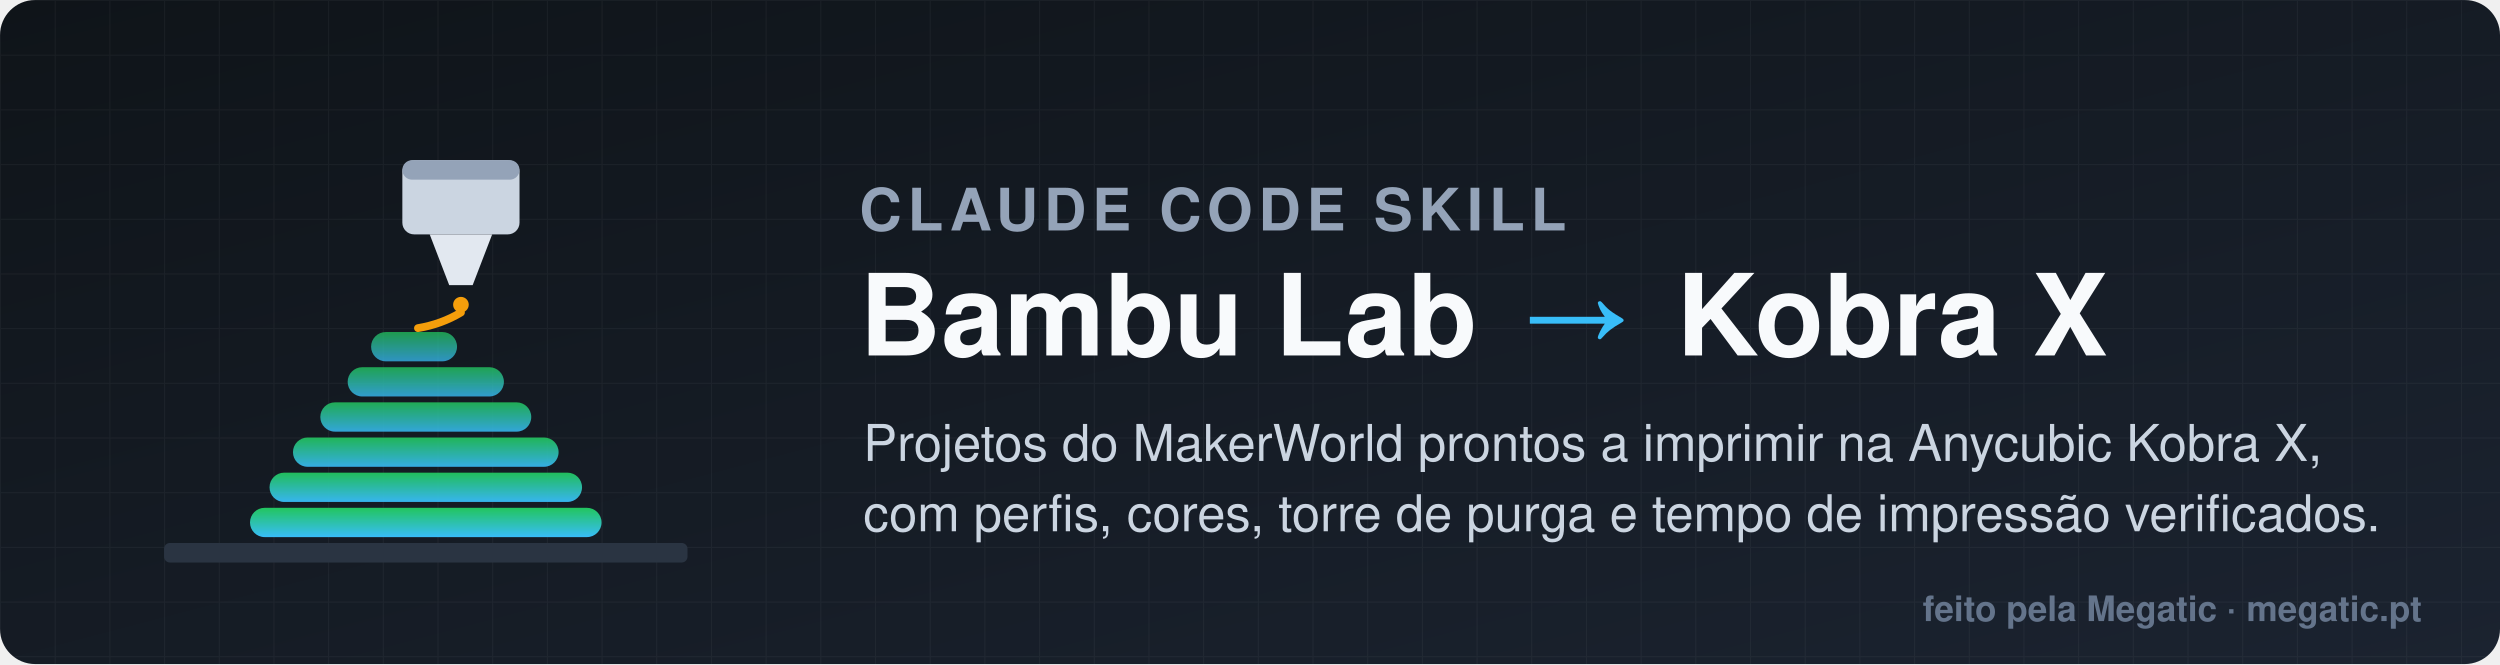
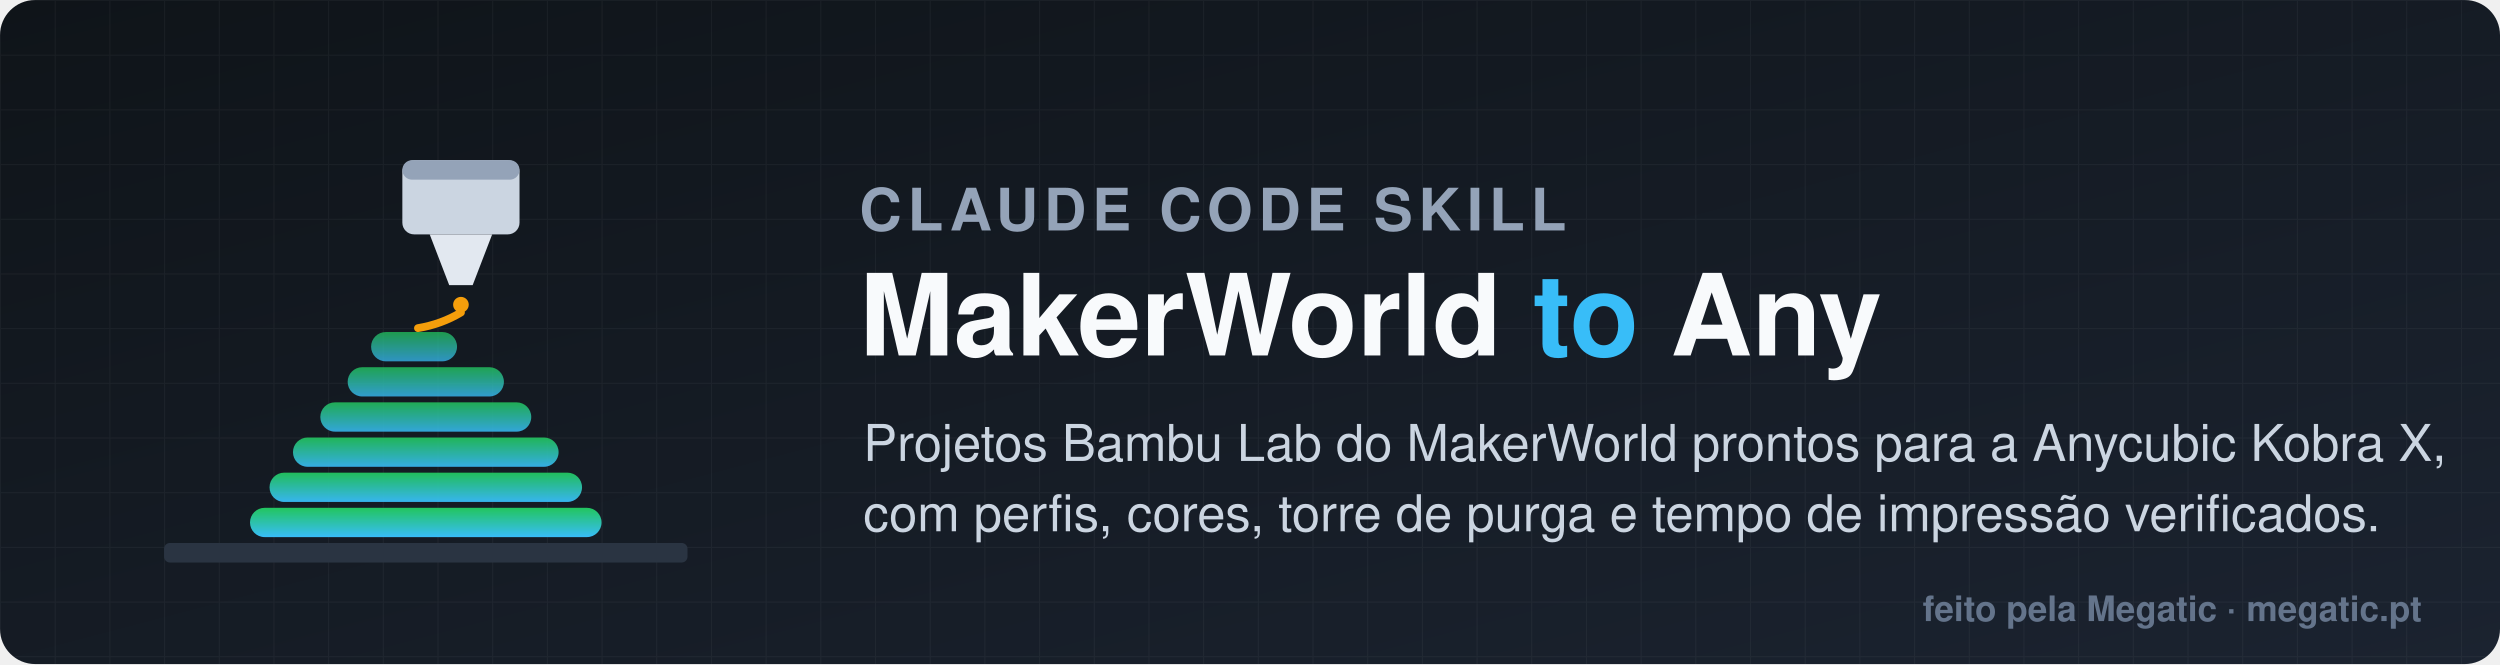
- <svg xmlns="http://www.w3.org/2000/svg" width="1280" height="340" viewBox="0 0 1280 340" role="img" aria-label="bambu-para-kobra-x: projetos Bambu Lab e MakerWorld prontos para a Anycubic Kobra X">
+ <svg xmlns="http://www.w3.org/2000/svg" width="1280" height="340" viewBox="0 0 1280 340" role="img" aria-label="MakerWorld to Any: projetos Bambu Lab e MakerWorld prontos para a Anycubic Kobra X">
  <defs>
    <linearGradient id="fundo" x1="0" y1="0" x2="1" y2="1">
      <stop offset="0" stop-color="#0f1419" />
      <stop offset="1" stop-color="#1b2330" />
    </linearGradient>
    <linearGradient id="seta" x1="0" y1="0" x2="1" y2="0">
      <stop offset="0" stop-color="#22c55e" />
      <stop offset="1" stop-color="#38bdf8" />
    </linearGradient>
    <linearGradient id="camadas" x1="0" y1="1" x2="0" y2="0">
      <stop offset="0" stop-color="#38bdf8" />
      <stop offset="1" stop-color="#22c55e" />
    </linearGradient>
    <pattern id="grelha" width="28" height="28" patternUnits="userSpaceOnUse">
      <path d="M28 0H0V28" fill="none" stroke="#ffffff" stroke-opacity="0.04" stroke-width="1" />
    </pattern>
  </defs>
  <rect width="1280" height="340" rx="18" fill="url(#fundo)" />
  <rect width="1280" height="340" rx="18" fill="url(#grelha)" />
  <g transform="translate(118 64)">
    <rect x="-34" y="214" width="268" height="10" rx="3" fill="#2a3442" />
    <g fill="url(#camadas)">
      <rect x="10" y="196" width="180" height="15" rx="7.5" />
      <rect x="20" y="178" width="160" height="15" rx="7.5" opacity="0.95" />
      <rect x="32" y="160" width="136" height="15" rx="7.5" opacity="0.9" />
      <rect x="46" y="142" width="108" height="15" rx="7.5" opacity="0.85" />
      <rect x="60" y="124" width="80" height="15" rx="7.5" opacity="0.8" />
      <rect x="72" y="106" width="44" height="15" rx="7.5" opacity="0.75" />
    </g>
    <g transform="translate(118 18)">
      <rect x="-30" y="0" width="60" height="38" rx="6" fill="#cbd5e1" />
      <rect x="-30" y="0" width="60" height="10" rx="5" fill="#94a3b8" />
      <path d="M-16 38 H16 L6 64 H-6 Z" fill="#e2e8f0" />
      <circle cx="0" cy="74" r="4" fill="#f59e0b" />
      <path d="M0 78 Q -10 84 -22 86" stroke="#f59e0b" stroke-width="4" fill="none" stroke-linecap="round" />
    </g>
  </g>
  <g font-family="'Segoe UI', 'Helvetica Neue', Helvetica, Arial, sans-serif">
    <text x="440" y="118" font-size="30" font-weight="600" fill="#94a3b8" letter-spacing="3">CLAUDE CODE SKILL</text>
-     <text x="440" y="182" font-size="58" font-weight="800" fill="#f8fafc">Bambu Lab <tspan fill="#38bdf8" dx="6">→</tspan>
-       <tspan dx="6">Kobra X</tspan>
-     </text>
-     <text x="442" y="236" font-size="26" fill="#cbd5e1">Projetos do MakerWorld prontos a imprimir na Anycubic Kobra X,</text>
+     <text x="440" y="182" font-size="58" font-weight="800" fill="#f8fafc">MakerWorld <tspan fill="#38bdf8">to</tspan> Any</text>
+     <text x="442" y="236" font-size="26" fill="#cbd5e1">Projetos Bambu Lab do MakerWorld prontos para a Anycubic Kobra X,</text>
    <text x="442" y="272" font-size="26" fill="#cbd5e1">com perfis, cores, torre de purga e tempo de impressão verificados.</text>
    <text x="1240" y="318" font-size="18" font-weight="600" fill="#64748b" text-anchor="end">feito pela Megatic · megatic.pt</text>
  </g>
</svg>
